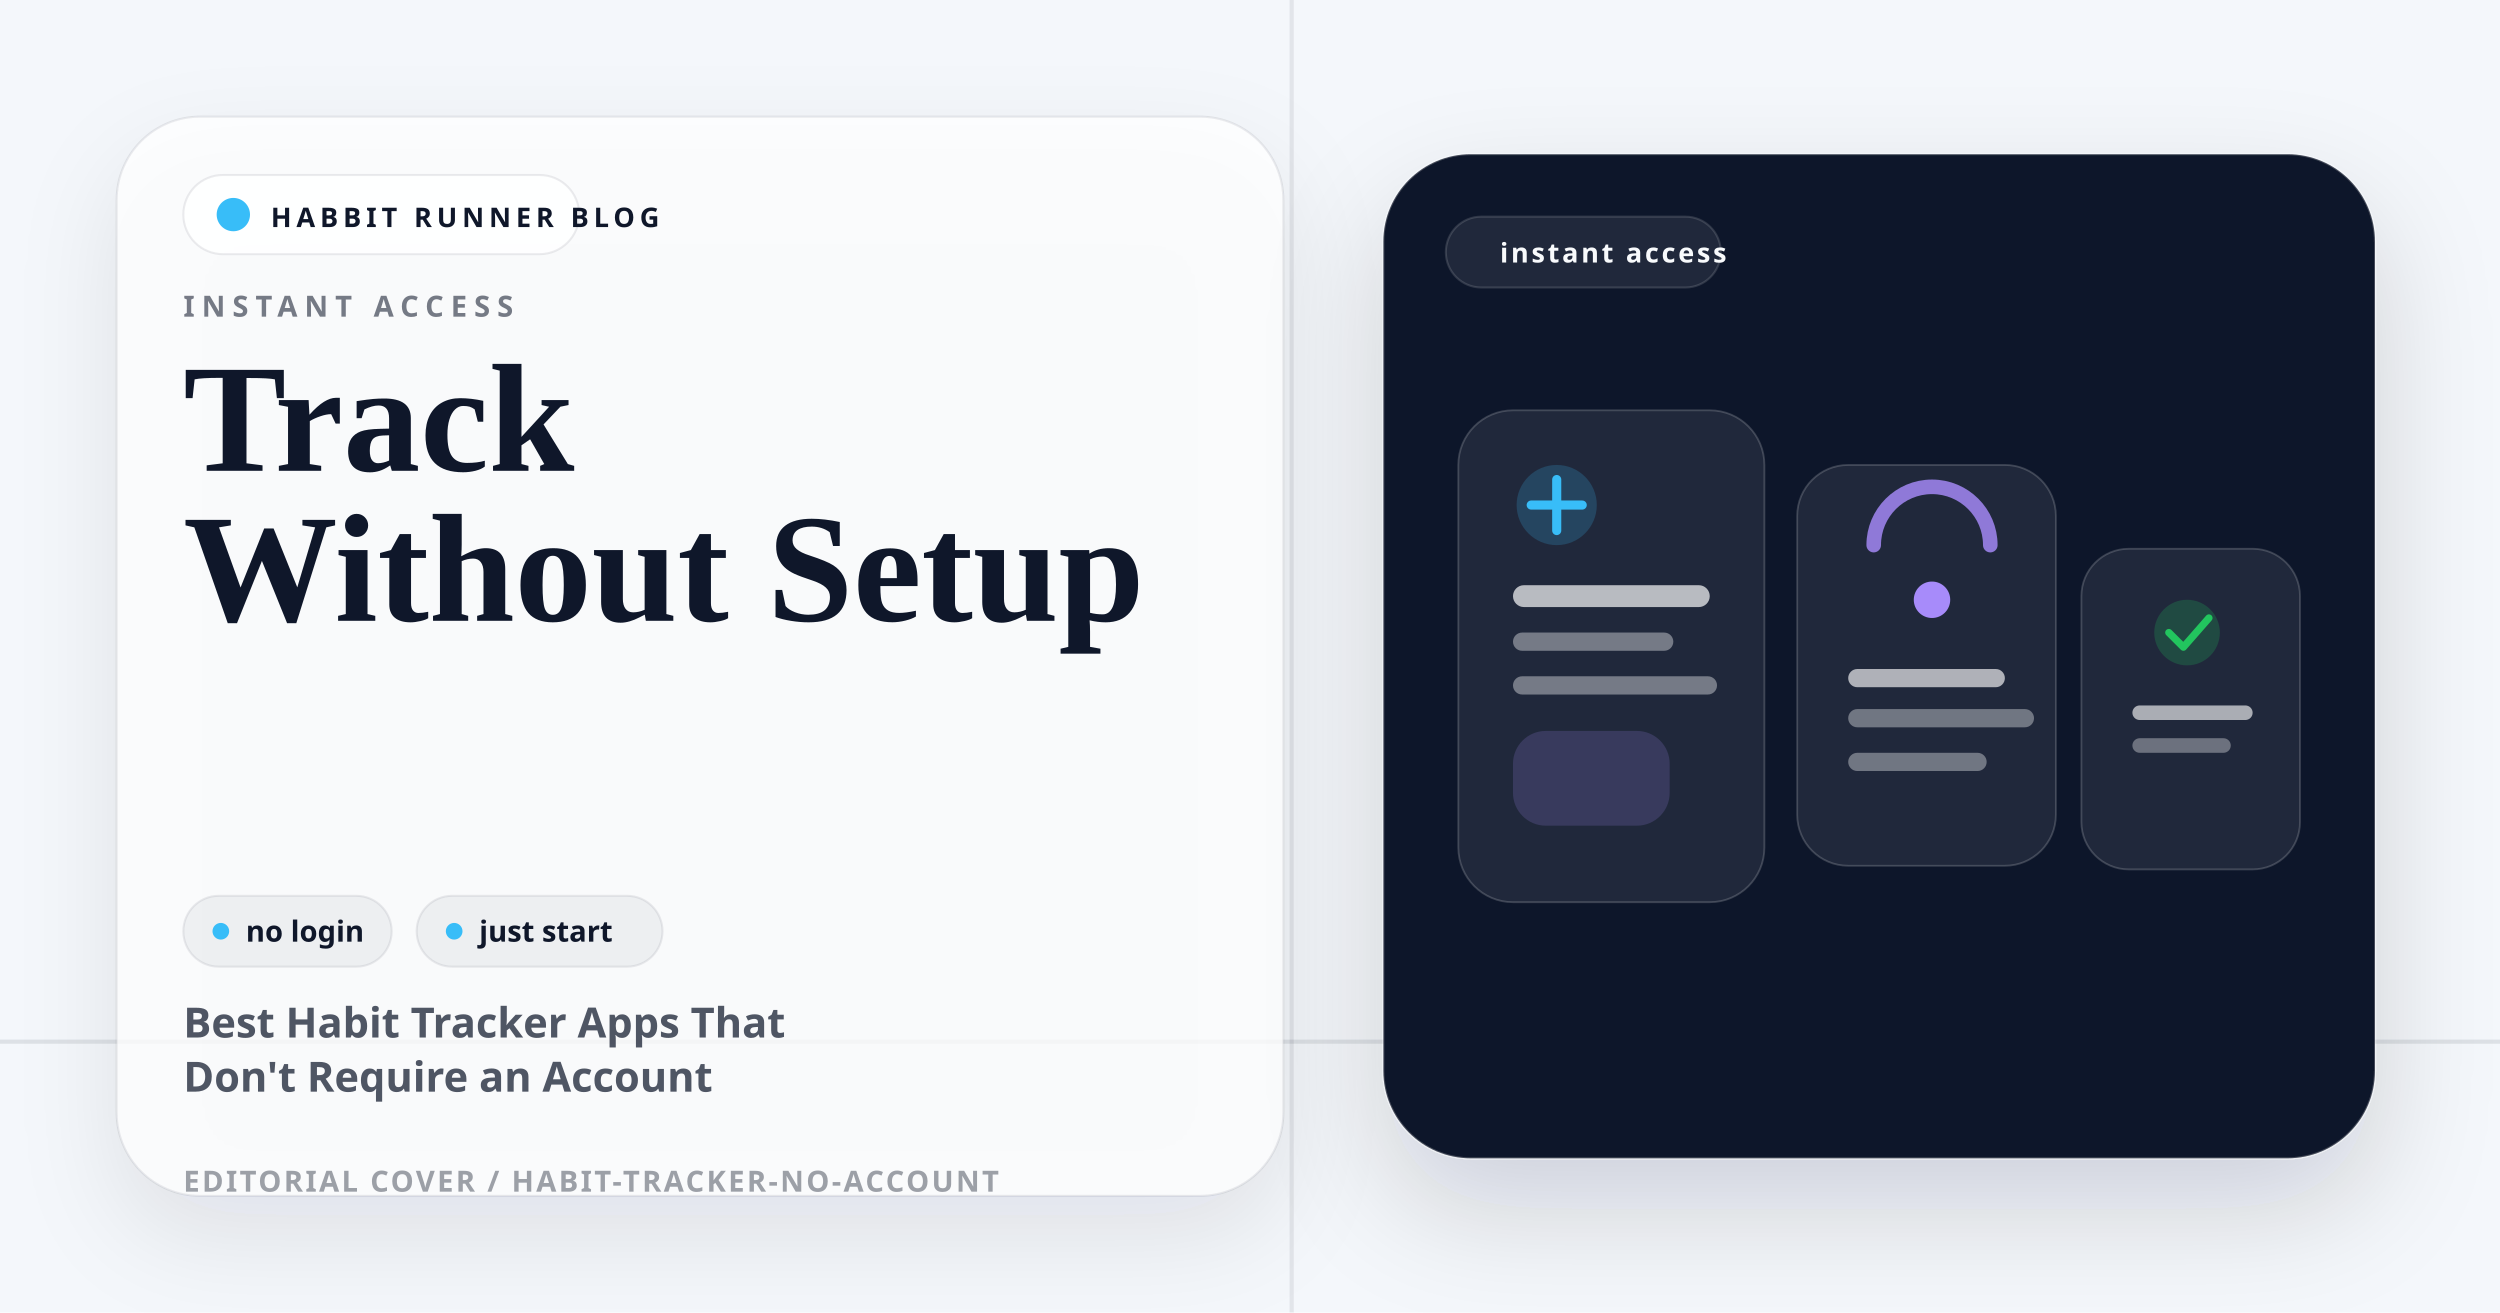
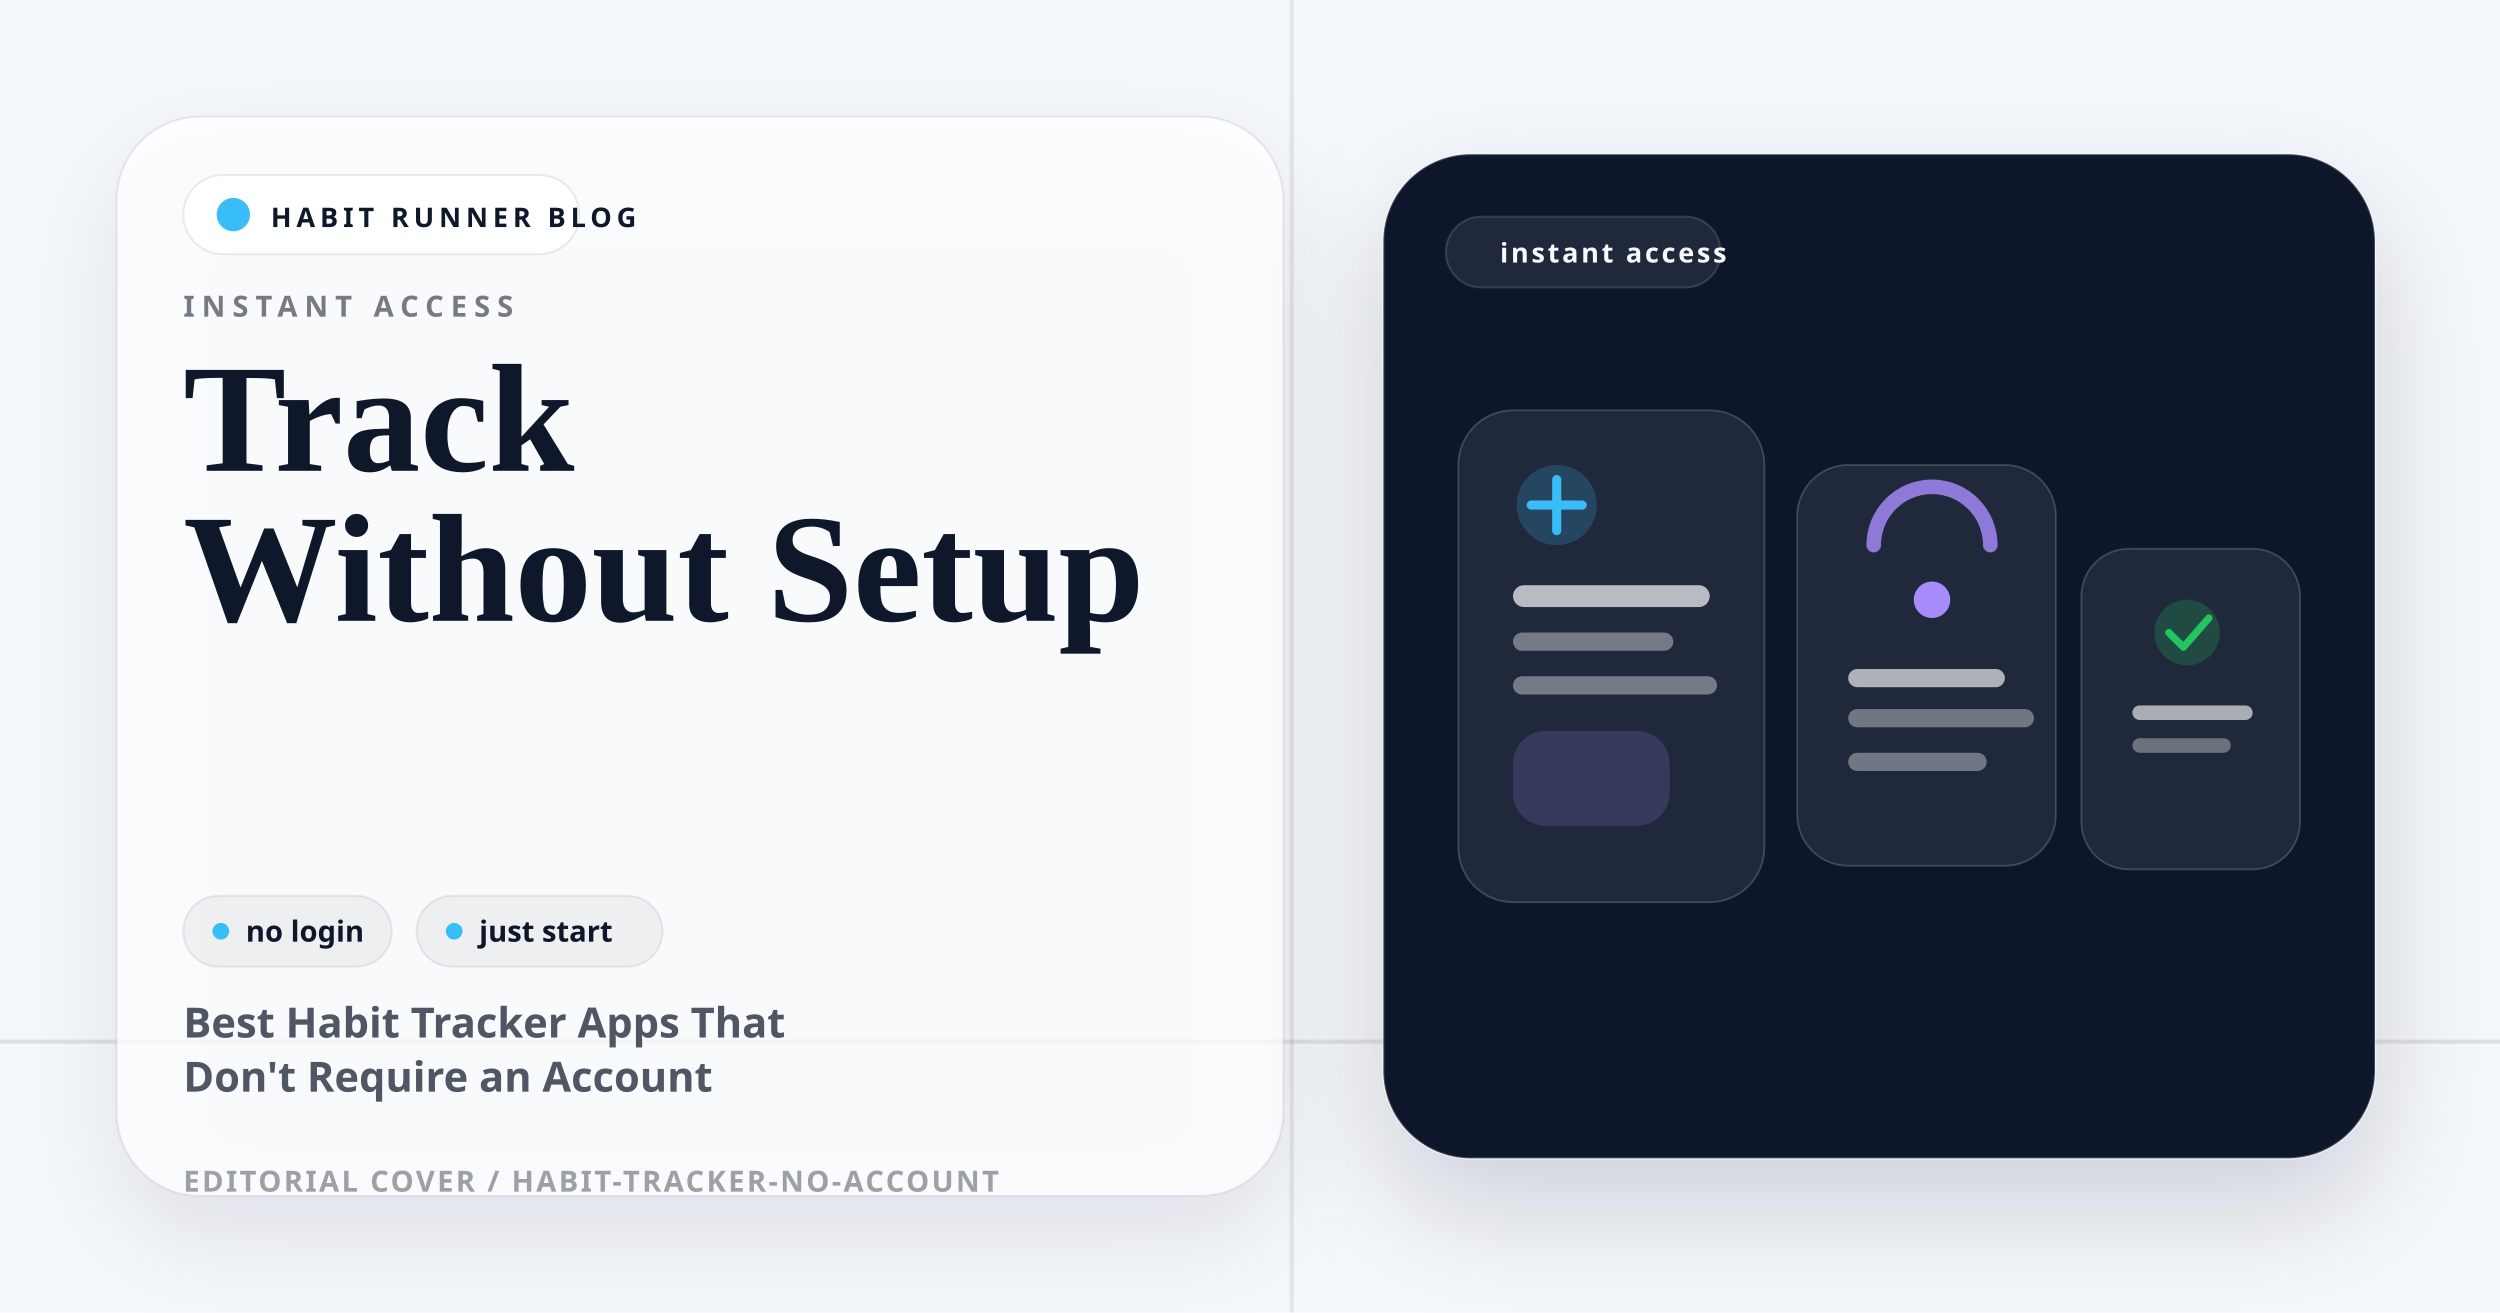
<svg xmlns="http://www.w3.org/2000/svg" width="1200" height="630" viewBox="0 0 1200 630" role="img" aria-label="Best Habit Tracker Apps That Don't Require an Account">
  <defs>
    <pattern id="grid" width="48" height="48" patternUnits="userSpaceOnUse">
      <path d="M48 0H0V48" fill="none" stroke="rgba(15, 23, 42, 0.07)" stroke-width="1" />
    </pattern>
    <filter id="shadowSoft" x="-20%" y="-20%" width="140%" height="150%">
      <feDropShadow dx="0" dy="20" stdDeviation="24" flood-color="#0f172a" flood-opacity="0.12" />
    </filter>
    <filter id="shadowBoard" x="-20%" y="-20%" width="140%" height="150%">
      <feDropShadow dx="0" dy="24" stdDeviation="28" flood-color="#0f172a" flood-opacity="0.16" />
    </filter>
    <clipPath id="boardClip">
      <rect x="664" y="74" width="476" height="482" rx="42" />
    </clipPath>
  </defs>
  <rect width="1200" height="630" fill="#f4f7fb" />
  <path d="M0 500 H1200" stroke="rgba(15, 23, 42, 0.1)" stroke-width="2" />
  <path d="M620 0 V630" stroke="rgba(15, 23, 42, 0.08)" stroke-width="2" />
  <rect x="56" y="56" width="560" height="518" rx="40" fill="rgba(255, 255, 255, 0.74)" stroke="rgba(15, 23, 42, 0.08)" filter="url(#shadowSoft)" />
  <rect x="88" y="84" width="190" height="38" rx="19" fill="rgba(255, 255, 255, 0.88)" stroke="rgba(15, 23, 42, 0.08)" />
  <circle cx="112" cy="103" r="8" fill="#38bdf8" />
-   <text x="130" y="109" fill="#0f172a" font-family="'Avenir Next', 'Segoe UI', 'Trebuchet MS', sans-serif" font-size="13" font-weight="700" letter-spacing="0.18em">HABBIT RUNNER BLOG</text>
+   <text x="130" y="109" fill="#0f172a" font-family="'Avenir Next', 'Segoe UI', 'Trebuchet MS', sans-serif" font-size="13" font-weight="700" letter-spacing="0.18em">HABIT RUNNER BLOG</text>
  <text x="88" y="152" fill="rgba(15, 23, 42, 0.56)" font-family="'Avenir Next', 'Segoe UI', 'Trebuchet MS', sans-serif" font-size="14" font-weight="700" letter-spacing="0.24em">INSTANT ACCESS</text>
  <text x="88" y="226" fill="#0f172a" font-family="'Iowan Old Style', Georgia, 'Times New Roman', serif" font-size="74" font-weight="700">
    <tspan x="88" dy="0">Track</tspan>
    <tspan x="88" dy="72">Without Setup</tspan>
  </text>
  <g transform="translate(88 430)">
    <rect width="100" height="34" rx="17" fill="rgba(15, 23, 42, 0.05)" stroke="rgba(15, 23, 42, 0.08)" />
    <circle cx="18" cy="17" r="4" fill="#38bdf8" />
    <text x="30" y="22" fill="#0f172a" font-family="'Avenir Next', 'Segoe UI', 'Trebuchet MS', sans-serif" font-size="14" font-weight="600">no login</text>
  </g>
  <g transform="translate(200 430)">
    <rect width="118" height="34" rx="17" fill="rgba(15, 23, 42, 0.05)" stroke="rgba(15, 23, 42, 0.08)" />
    <circle cx="18" cy="17" r="4" fill="#38bdf8" />
    <text x="30" y="22" fill="#0f172a" font-family="'Avenir Next', 'Segoe UI', 'Trebuchet MS', sans-serif" font-size="14" font-weight="600">just start</text>
  </g>
  <text x="88" y="498" fill="rgba(15, 23, 42, 0.72)" font-family="'Avenir Next', 'Segoe UI', 'Trebuchet MS', sans-serif" font-size="20" font-weight="600">
    <tspan x="88" dy="0">Best Habit Tracker Apps That</tspan>
    <tspan x="88" dy="26">Don't Require an Account</tspan>
  </text>
  <text x="88" y="572" fill="rgba(15, 23, 42, 0.4)" font-family="'Avenir Next', 'Segoe UI', 'Trebuchet MS', sans-serif" font-size="14" font-weight="700" letter-spacing="0.08em">EDITORIAL COVER / HABIT-TRACKER-NO-ACCOUNT</text>
  <g filter="url(#shadowBoard)">
    <rect x="664" y="74" width="476" height="482" rx="42" fill="#0f172a" stroke="rgba(255, 255, 255, 0.22)" />
  </g>
  <rect x="694" y="104" width="132" height="34" rx="17" fill="rgba(255, 255, 255, 0.08)" stroke="rgba(255, 255, 255, 0.14)" />
  <text x="720" y="126" fill="#f8fafc" font-family="'Avenir Next', 'Segoe UI', 'Trebuchet MS', sans-serif" font-size="13" font-weight="700" letter-spacing="0.1em">instant access</text>
  <g clip-path="url(#boardClip)">
    <g transform="translate(619.5498 123.4935) scale(0.8744589)">
      <rect x="92" y="84" width="168" height="270" rx="30" fill="rgba(255, 255, 255, 0.08)" stroke="rgba(255, 255, 255, 0.18)" />
      <rect x="278" y="114" width="142" height="220" rx="28" fill="rgba(255, 255, 255, 0.08)" stroke="rgba(255, 255, 255, 0.18)" />
      <rect x="434" y="160" width="120" height="176" rx="26" fill="rgba(255, 255, 255, 0.08)" stroke="rgba(255, 255, 255, 0.18)" />
      <circle cx="146" cy="136" r="22" fill="rgba(56, 189, 248, 0.2)" />
      <path d="M132 136 h28 M146 122 v28" stroke="#38bdf8" stroke-width="5" stroke-linecap="round" />
      <rect x="122" y="180" width="108" height="12" rx="6" fill="rgba(255, 255, 255, 0.68)" />
      <rect x="122" y="206" width="88" height="10" rx="5" fill="rgba(255, 255, 255, 0.38)" />
      <rect x="122" y="230" width="112" height="10" rx="5" fill="rgba(255, 255, 255, 0.38)" />
      <rect x="122" y="260" width="86" height="52" rx="18" fill="rgba(167, 139, 250, 0.18)" />
      <path d="M320 158 a32 32 0 0 1 64 0" fill="none" stroke="rgba(167, 139, 250, 0.82)" stroke-width="8" stroke-linecap="round" />
      <circle cx="352" cy="188" r="10" fill="#a78bfa" />
      <rect x="306" y="226" width="86" height="10" rx="5" fill="rgba(255, 255, 255, 0.64)" />
      <rect x="306" y="248" width="102" height="10" rx="5" fill="rgba(255, 255, 255, 0.36)" />
      <rect x="306" y="272" width="76" height="10" rx="5" fill="rgba(255, 255, 255, 0.36)" />
      <circle cx="492" cy="206" r="18" fill="rgba(34, 197, 94, 0.22)" />
      <path d="M482 206 L490 214 L504 198" fill="none" stroke="#22c55e" stroke-width="4" stroke-linecap="round" stroke-linejoin="round" />
      <rect x="462" y="246" width="66" height="8" rx="4" fill="rgba(255, 255, 255, 0.62)" />
      <rect x="462" y="264" width="54" height="8" rx="4" fill="rgba(255, 255, 255, 0.34)" />
    </g>
  </g>
</svg>
